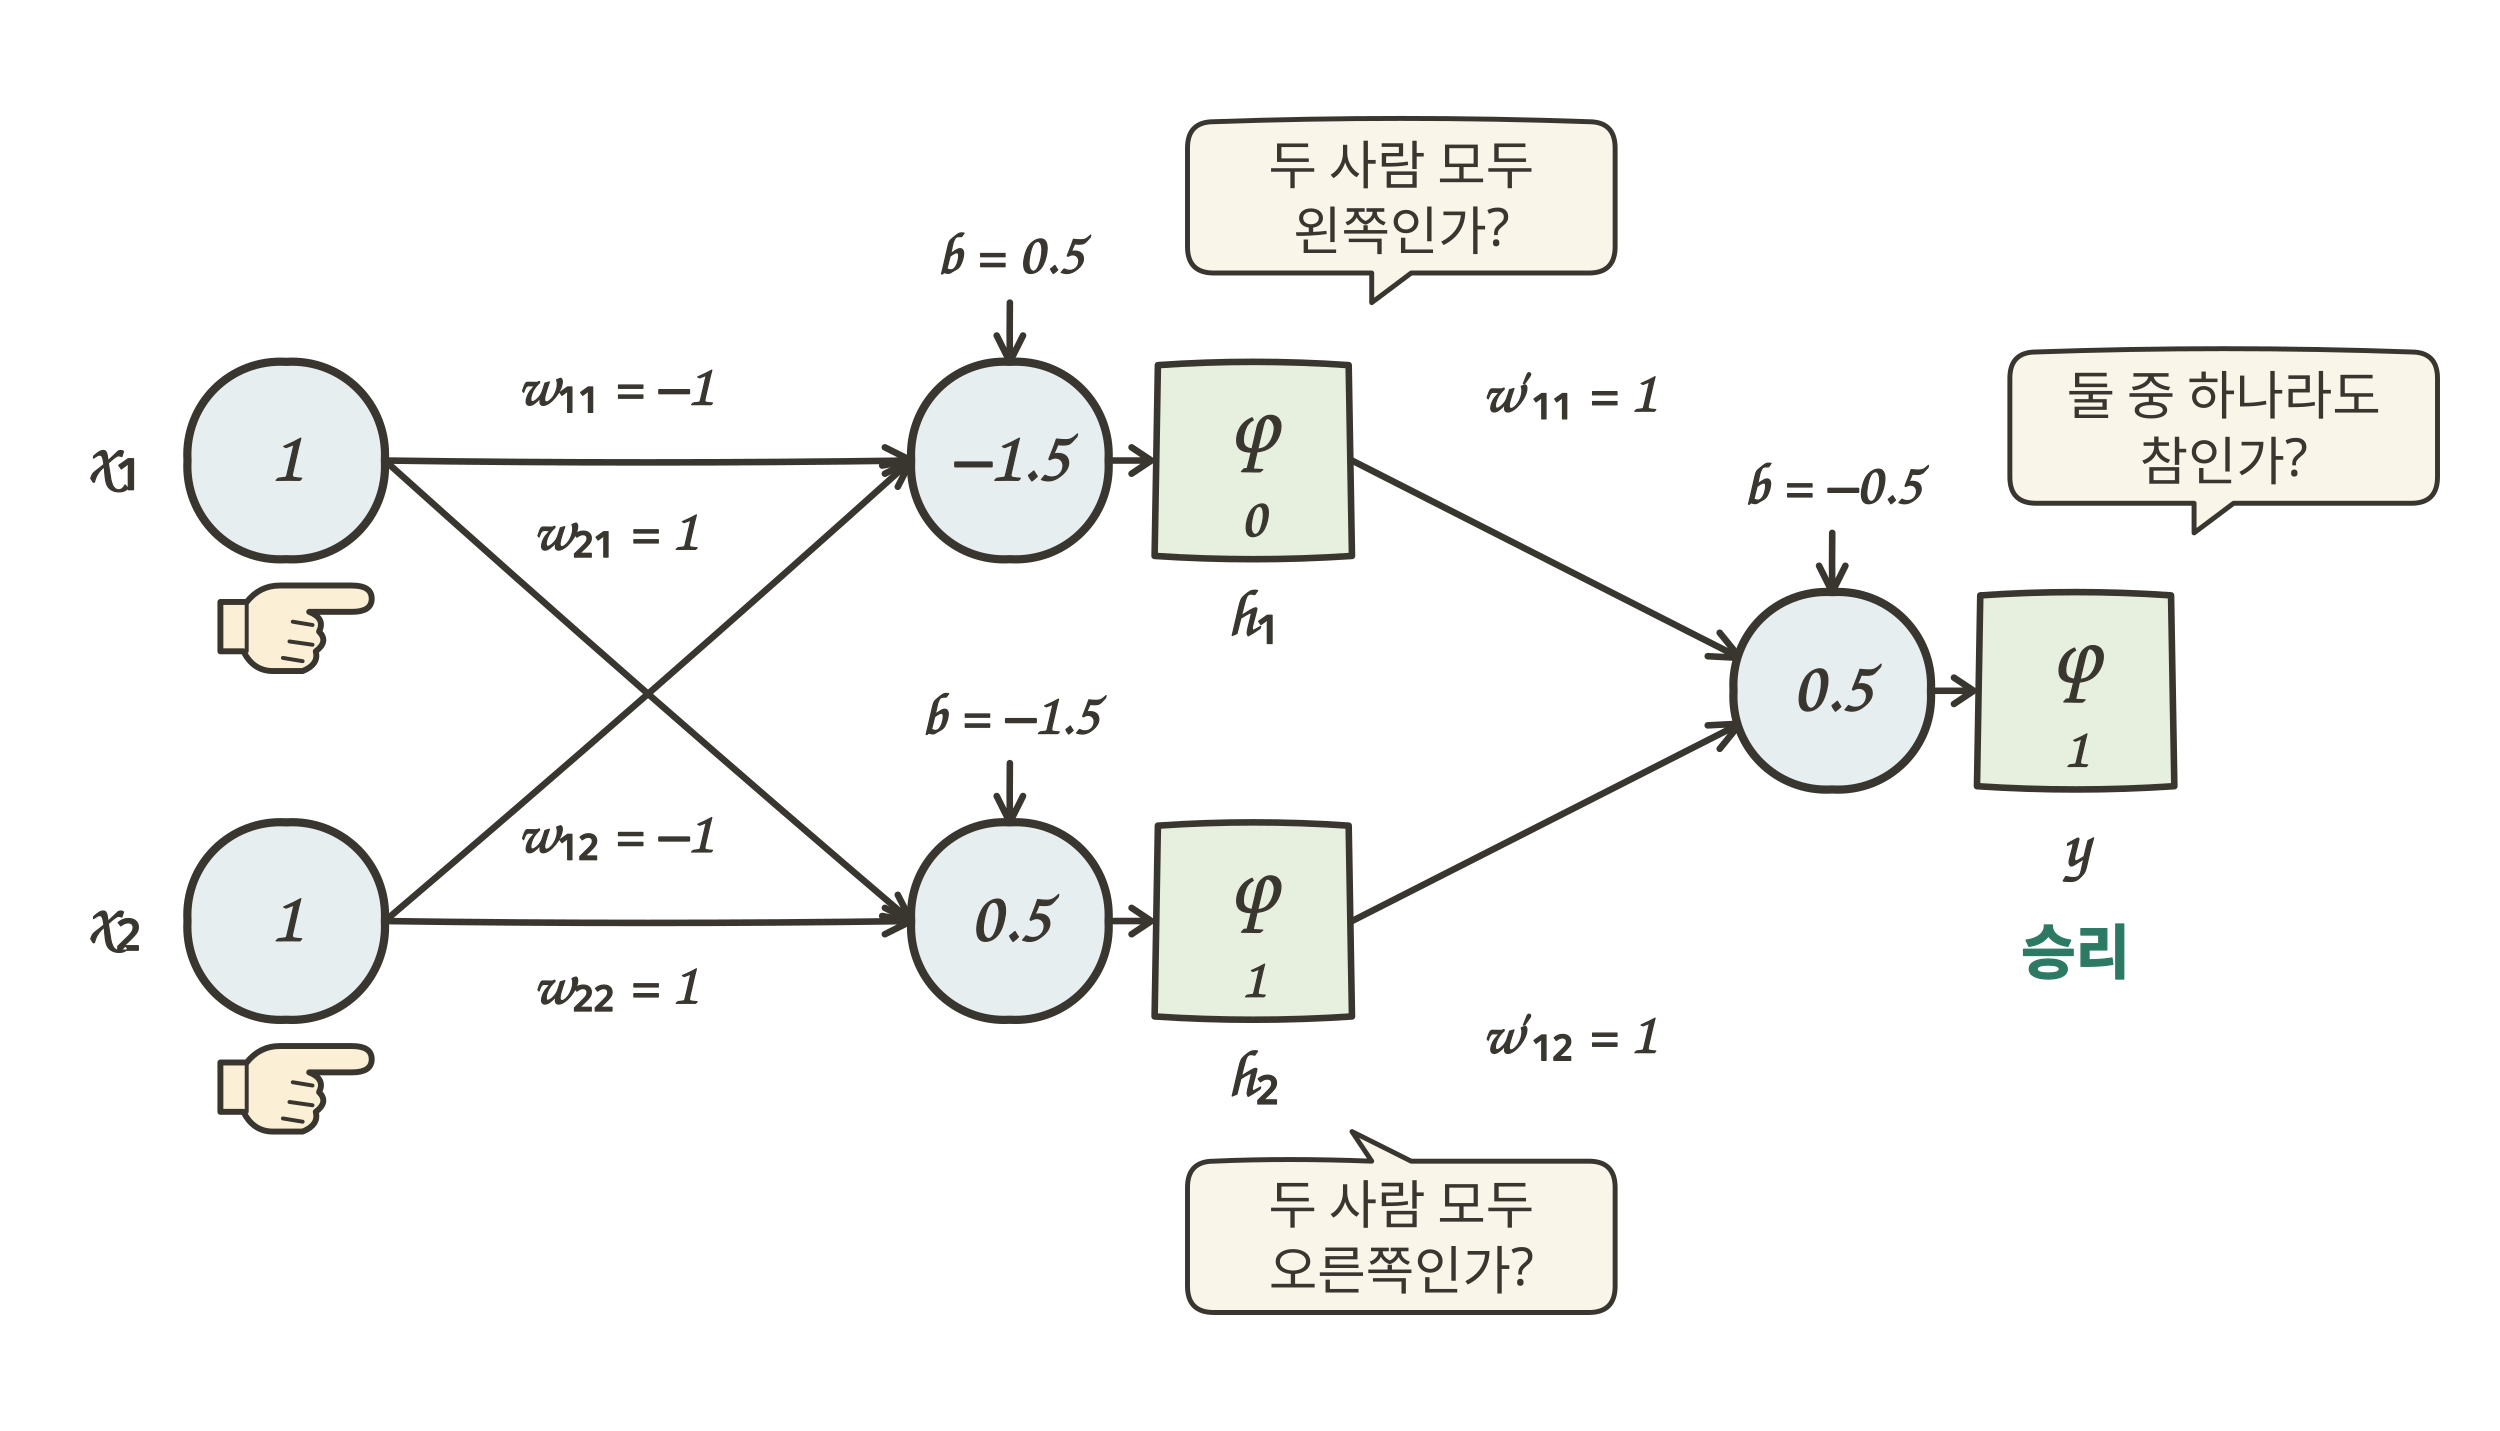
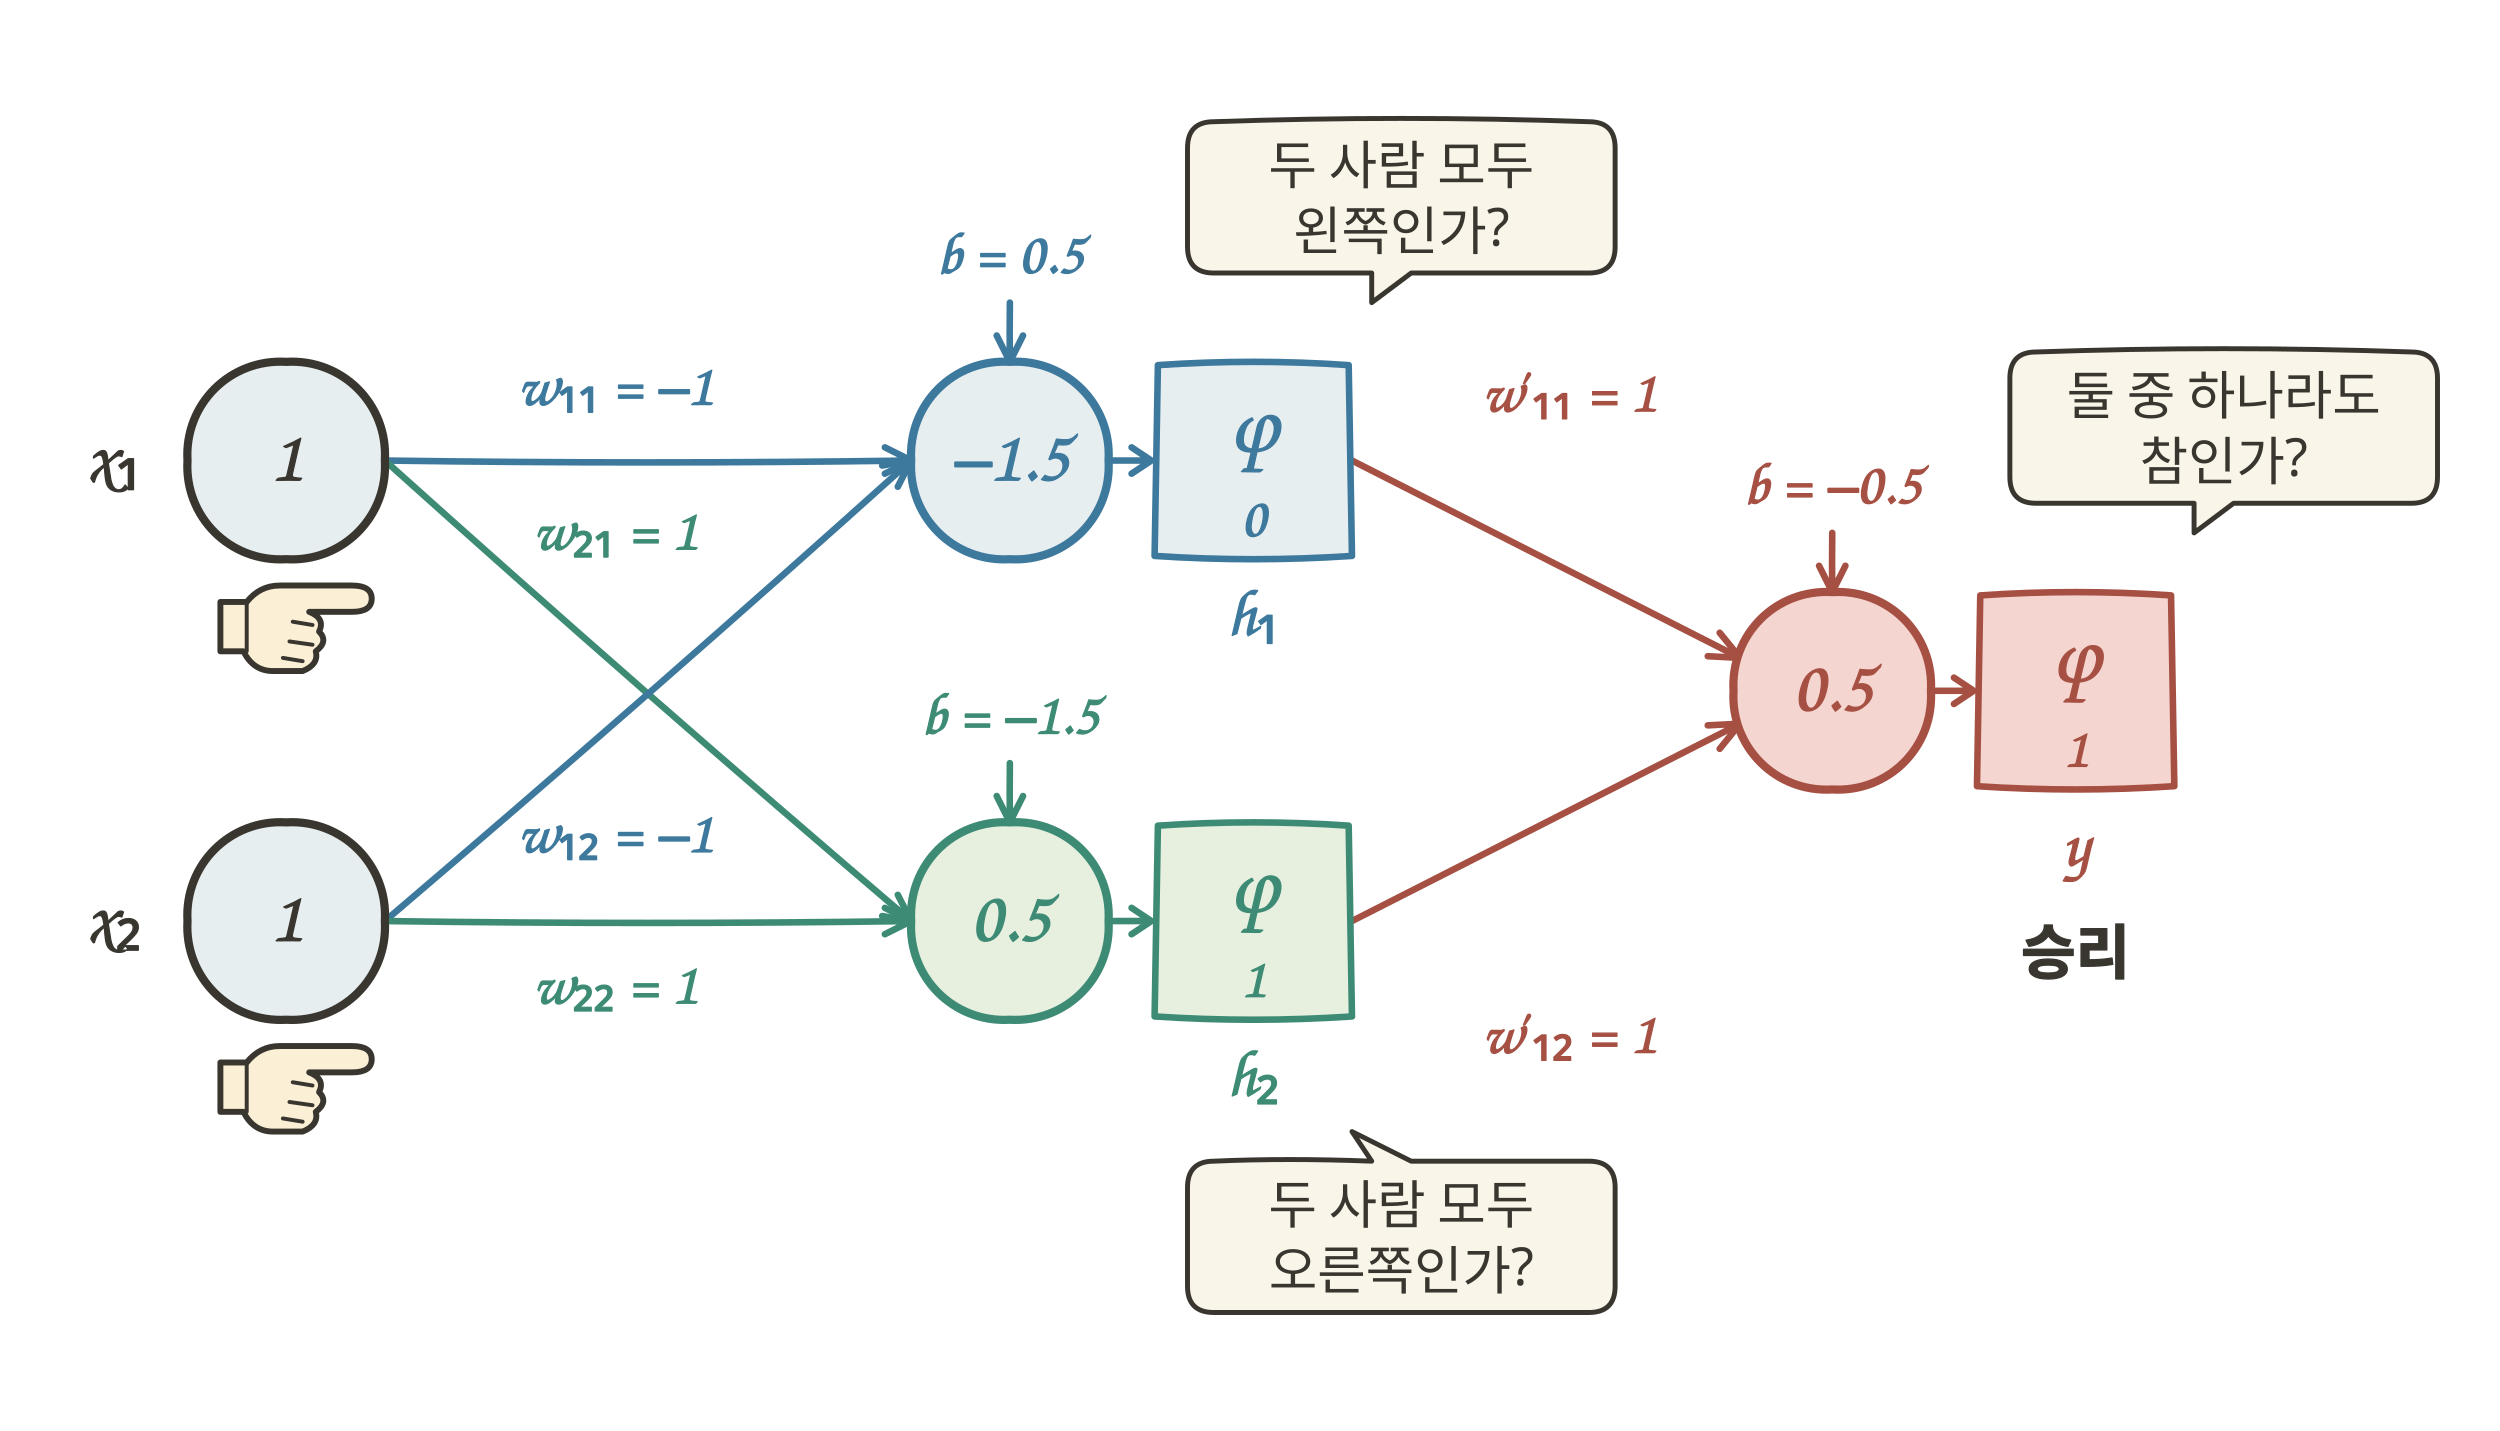
<svg xmlns="http://www.w3.org/2000/svg" width="760" height="435" viewBox="0 -35 760 435" role="img" aria-labelledby="title desc">
  <style>
    g[font-family^="Chalkboard SE"] text {
      stroke: #393630;
      stroke-width: 0.4;
      stroke-linejoin: round;
      paint-order: stroke fill;
    }
    g[font-family^="Chalkboard SE"] text[fill="#2c7a64"] { stroke: #2c7a64; }
  </style>
  <g transform="translate(-63 0)">
    <g fill="none" stroke-linecap="round">
-       <path d="M180 105 Q260 106.14 340 105 M332 109 L340 105 L332 101" stroke="#393630" stroke-width="2" stroke-linecap="round" stroke-linejoin="round" />
-       <path d="M180 105 Q259.16 176.14 340 245 M331.187 243.475 L340 245 L335.932 237.034" stroke="#393630" stroke-width="2" stroke-linecap="round" stroke-linejoin="round" />
-       <path d="M180 245 Q260.84 176.14 340 105 M335.932 112.966 L340 105 L331.187 106.525" stroke="#393630" stroke-width="2" stroke-linecap="round" stroke-linejoin="round" />
-       <path d="M180 245 Q260 246.14 340 245 M332 249 L340 245 L332 241" stroke="#393630" stroke-width="2" stroke-linecap="round" stroke-linejoin="round" />
-       <path d="M474 105 Q533 135 592 165 M582.16 164.49 L592 165 L585.79 157.36" stroke="#393630" stroke-width="2" stroke-linecap="round" stroke-linejoin="round" />
-       <path d="M474 245 Q533 215 592 185 M585.79 192.64 L592 185 L582.16 185.51" stroke="#393630" stroke-width="2" stroke-linecap="round" stroke-linejoin="round" />
-       <path d="M370 57 Q369.892 66 370 75 M366 67 L370 75 L374 67" stroke="#393630" stroke-width="2" stroke-linecap="round" stroke-linejoin="round" />
-       <path d="M370 197 Q369.892 206 370 215 M366 207 L370 215 L374 207" stroke="#393630" stroke-width="2" stroke-linecap="round" stroke-linejoin="round" />
-       <path d="M620 127 Q619.892 136 620 145 M616 137 L620 145 L624 137" stroke="#393630" stroke-width="2" stroke-linecap="round" stroke-linejoin="round" />
+       <path d="M180 105 Q260 106.14 340 105 M332 109 L340 105 L332 101" stroke="#3d789d" stroke-width="2" stroke-linecap="round" stroke-linejoin="round" />
+       <path d="M180 105 Q259.16 176.14 340 245 M331.187 243.475 L340 245 L335.932 237.034" stroke="#3d8b75" stroke-width="2" stroke-linecap="round" stroke-linejoin="round" />
+       <path d="M180 245 Q260.84 176.14 340 105 M335.932 112.966 L340 105 L331.187 106.525" stroke="#3d789d" stroke-width="2" stroke-linecap="round" stroke-linejoin="round" />
+       <path d="M180 245 Q260 246.14 340 245 M332 249 L340 245 L332 241" stroke="#3d8b75" stroke-width="2" stroke-linecap="round" stroke-linejoin="round" />
+       <path d="M474 105 Q533 135 592 165 M582.16 164.49 L592 165 L585.79 157.36" stroke="#a65043" stroke-width="2" stroke-linecap="round" stroke-linejoin="round" />
+       <path d="M474 245 Q533 215 592 185 M585.79 192.64 L592 185 L582.16 185.51" stroke="#a65043" stroke-width="2" stroke-linecap="round" stroke-linejoin="round" />
+       <path d="M370 57 Q369.892 66 370 75 M366 67 L370 75 L374 67" stroke="#3d789d" stroke-width="2" stroke-linecap="round" stroke-linejoin="round" />
+       <path d="M370 197 Q369.892 206 370 215 M366 207 L370 215 L374 207" stroke="#3d8b75" stroke-width="2" stroke-linecap="round" stroke-linejoin="round" />
+       <path d="M620 127 Q619.892 136 620 145 M616 137 L620 145 L624 137" stroke="#a65043" stroke-width="2" stroke-linecap="round" stroke-linejoin="round" />
    </g>
    <g fill="#393630" font-family="Chalkboard SE, Segoe Print, Apple SD Gothic Neo, Noto Sans KR, Malgun Gothic, cursive" font-size="18" font-weight="400" text-anchor="middle">
-       <text x="250" y="88">w₁₁ = <tspan stroke="#393630" stroke-width="0.65" stroke-linejoin="round">−</tspan>1</text>
-       <text x="250" y="224">w₁₂ = <tspan stroke="#393630" stroke-width="0.65" stroke-linejoin="round">−</tspan>1</text>
+       <text x="250" y="88" style="fill:#3d789d;stroke:#3d789d">w₁₁ = <tspan stroke="#3d789d" stroke-width="0.65" stroke-linejoin="round">−</tspan>1</text>
+       <text x="250" y="224" style="fill:#3d789d;stroke:#3d789d">w₁₂ = <tspan stroke="#3d789d" stroke-width="0.65" stroke-linejoin="round">−</tspan>1</text>
    </g>
    <g fill="#393630" font-family="Chalkboard SE, Segoe Print, Apple SD Gothic Neo, Noto Sans KR, Malgun Gothic, cursive" font-size="18" font-weight="400" text-anchor="middle">
-       <text x="250" y="132">w₂₁ = 1</text>
-       <text x="250" y="270">w₂₂ = 1</text>
+       <text x="250" y="132" style="fill:#3d8b75;stroke:#3d8b75">w₂₁ = 1</text>
+       <text x="250" y="270" style="fill:#3d8b75;stroke:#3d8b75">w₂₂ = 1</text>
    </g>
    <g fill="#393630" font-family="Chalkboard SE, Segoe Print, Apple SD Gothic Neo, Noto Sans KR, Malgun Gothic, cursive" font-size="18" font-weight="400" text-anchor="middle">
-       <text x="540" y="90">w′₁₁ = 1</text>
+       <text x="540" y="90" style="fill:#a65043;stroke:#a65043">w′₁₁ = 1</text>
    </g>
    <g fill="#393630" font-family="Chalkboard SE, Segoe Print, Apple SD Gothic Neo, Noto Sans KR, Malgun Gothic, cursive" font-size="18" font-weight="400" text-anchor="middle">
-       <text x="540" y="285">w′₁₂ = 1</text>
+       <text x="540" y="285" style="fill:#a65043;stroke:#a65043">w′₁₂ = 1</text>
    </g>
    <g fill="#393630" font-family="Chalkboard SE, Segoe Print, Apple SD Gothic Neo, Noto Sans KR, Malgun Gothic, cursive" font-size="18" font-weight="400" text-anchor="middle">
-       <text x="370" y="48">b = 0.5</text>
-       <text x="370" y="188">b = <tspan stroke="#393630" stroke-width="0.65" stroke-linejoin="round">−</tspan>1.5</text>
-       <text x="620" y="118">b = <tspan stroke="#393630" stroke-width="0.65" stroke-linejoin="round">−</tspan>0.5</text>
+       <text x="370" y="48" style="fill:#3d789d;stroke:#3d789d">b = 0.5</text>
+       <text x="370" y="188" style="fill:#3d8b75;stroke:#3d8b75">b = <tspan stroke="#3d8b75" stroke-width="0.65" stroke-linejoin="round">−</tspan>1.5</text>
+       <text x="620" y="118" style="fill:#a65043;stroke:#a65043">b = <tspan stroke="#a65043" stroke-width="0.65" stroke-linejoin="round">−</tspan>0.5</text>
    </g>
    <g stroke-width="2.5">
      <path d="M150 75 C167.1 74 181 87.9 180 105 C181 122.1 167.1 136 150 135 C132.9 136 119 122.1 120 105 C119 87.9 132.9 74 150 75 Z" fill="#e7eef0" stroke="#393630" stroke-linecap="round" stroke-linejoin="round" />
      <path d="M150 215 C167.1 214 181 227.9 180 245 C181 262.1 167.1 276 150 275 C132.9 276 119 262.1 120 245 C119 227.9 132.9 214 150 215 Z" fill="#e7eef0" stroke="#393630" stroke-linecap="round" stroke-linejoin="round" />
-       <path d="M370 75 C387.1 74 401 87.9 400 105 C401 122.1 387.1 136 370 135 C352.9 136 339 122.1 340 105 C339 87.9 352.9 74 370 75 Z" fill="#e7eef0" stroke="#393630" stroke-linecap="round" stroke-linejoin="round" />
-       <path d="M370 215 C387.1 214 401 227.9 400 245 C401 262.1 387.1 276 370 275 C352.9 276 339 262.1 340 245 C339 227.9 352.9 214 370 215 Z" fill="#e7eef0" stroke="#393630" stroke-linecap="round" stroke-linejoin="round" />
-       <path d="M620 145 C637.1 144 651 157.9 650 175 C651 192.1 637.1 206 620 205 C602.9 206 589 192.1 590 175 C589 157.9 602.9 144 620 145 Z" fill="#e7eef0" stroke="#393630" stroke-linecap="round" stroke-linejoin="round" />
+       <path d="M370 75 C387.1 74 401 87.9 400 105 C401 122.1 387.1 136 370 135 C352.9 136 339 122.1 340 105 C339 87.9 352.9 74 370 75 Z" fill="#e7eef0" stroke="#3d789d" stroke-linecap="round" stroke-linejoin="round" />
+       <path d="M370 215 C387.1 214 401 227.9 400 245 C401 262.1 387.1 276 370 275 C352.9 276 339 262.1 340 245 C339 227.9 352.9 214 370 215 Z" fill="#e7efdf" stroke="#3d8b75" stroke-linecap="round" stroke-linejoin="round" />
+       <path d="M620 145 C637.1 144 651 157.9 650 175 C651 192.1 637.1 206 620 205 C602.9 206 589 192.1 590 175 C589 157.9 602.9 144 620 145 Z" fill="#f5d5cf" stroke="#a65043" stroke-linecap="round" stroke-linejoin="round" />
    </g>
    <g fill="#393630" font-family="Chalkboard SE, Segoe Print, Apple SD Gothic Neo, Noto Sans KR, Malgun Gothic, cursive" text-anchor="middle">
      <text x="150" y="111" font-size="22" font-weight="400">1</text>
      <text x="150" y="251" font-size="22" font-weight="400">1</text>
-       <text x="370" y="111" font-size="22" font-weight="400">
-         <tspan stroke="#393630" stroke-width="0.65" stroke-linejoin="round">−</tspan>1.5</text>
-       <text x="370" y="251" font-size="22" font-weight="400">0.5</text>
-       <text x="620" y="181" font-size="22" font-weight="400">0.5</text>
+       <text x="370" y="111" font-size="22" font-weight="400" style="fill:#3d789d;stroke:#3d789d">
+         <tspan stroke="#3d789d" stroke-width="0.65" stroke-linejoin="round">−</tspan>1.5</text>
+       <text x="370" y="251" font-size="22" font-weight="400" style="fill:#3d8b75;stroke:#3d8b75">0.5</text>
+       <text x="620" y="181" font-size="22" font-weight="400" style="fill:#a65043;stroke:#a65043">0.5</text>
    </g>
    <g fill="#393630" font-family="Chalkboard SE, Segoe Print, Apple SD Gothic Neo, Noto Sans KR, Malgun Gothic, cursive" font-size="22" text-anchor="end">
      <text x="106" y="111">x₁</text>
      <text x="106" y="251">x₂</text>
    </g>
    <g fill="none" stroke="#393630" stroke-width="2" stroke-linecap="round" stroke-linejoin="round">
-       <path d="M401 105 L413 105 M407 101 L413 105 L407 109" />
-       <path d="M401 245 L413 245 M407 241 L413 245 L407 249" />
-       <path d="M651 175 L663 175 M657 171 L663 175 L657 179" />
+       <path d="M401 105 L413 105 M407 101 L413 105 L407 109" stroke="#3d789d" />
+       <path d="M401 245 L413 245 M407 241 L413 245 L407 249" stroke="#3d8b75" />
+       <path d="M651 175 L663 175 M657 171 L663 175 L657 179" stroke="#a65043" />
    </g>
-     <path d="M415 76 Q444 74 473 76 L474 134 Q444 136 414 134 Z" fill="#e7efdf" stroke="#393630" stroke-width="2" stroke-linejoin="round" />
+     <path d="M415 76 Q444 74 473 76 L474 134 Q444 136 414 134 Z" fill="#e7eef0" stroke="#3d789d" stroke-width="2" stroke-linejoin="round" />
    <g fill="#393630" font-family="Chalkboard SE, Segoe Print, Apple SD Gothic Neo, Noto Sans KR, Malgun Gothic, cursive" font-size="17" text-anchor="middle">
-       <text x="444" y="102" font-size="26">φ</text>
-       <text x="444" y="128">0</text>
+       <text x="444" y="102" font-size="26" style="fill:#3d789d;stroke:#3d789d">φ</text>
+       <text x="444" y="128" style="fill:#3d789d;stroke:#3d789d">0</text>
    </g>
-     <path d="M415 216 Q444 214 473 216 L474 274 Q444 276 414 274 Z" fill="#e7efdf" stroke="#393630" stroke-width="2" stroke-linejoin="round" />
+     <path d="M415 216 Q444 214 473 216 L474 274 Q444 276 414 274 Z" fill="#e7efdf" stroke="#3d8b75" stroke-width="2" stroke-linejoin="round" />
    <g fill="#393630" font-family="Chalkboard SE, Segoe Print, Apple SD Gothic Neo, Noto Sans KR, Malgun Gothic, cursive" font-size="17" text-anchor="middle">
-       <text x="444" y="242" font-size="26">φ</text>
-       <text x="444" y="268">1</text>
+       <text x="444" y="242" font-size="26" style="fill:#3d8b75;stroke:#3d8b75">φ</text>
+       <text x="444" y="268" style="fill:#3d8b75;stroke:#3d8b75">1</text>
    </g>
-     <path d="M665 146 Q694 144 723 146 L724 204 Q694 206 664 204 Z" fill="#e7efdf" stroke="#393630" stroke-width="2" stroke-linejoin="round" />
+     <path d="M665 146 Q694 144 723 146 L724 204 Q694 206 664 204 Z" fill="#f5d5cf" stroke="#a65043" stroke-width="2" stroke-linejoin="round" />
    <g fill="#393630" font-family="Chalkboard SE, Segoe Print, Apple SD Gothic Neo, Noto Sans KR, Malgun Gothic, cursive" font-size="17" text-anchor="middle">
-       <text x="694" y="172" font-size="26">φ</text>
-       <text x="694" y="198">1</text>
+       <text x="694" y="172" font-size="26" style="fill:#a65043;stroke:#a65043">φ</text>
+       <text x="694" y="198" style="fill:#a65043;stroke:#a65043">1</text>
    </g>
    <g fill="#393630" font-family="Chalkboard SE, Segoe Print, Apple SD Gothic Neo, Noto Sans KR, Malgun Gothic, cursive" font-size="20" text-anchor="middle">
-       <text x="444" y="158">h₁</text>
-       <text x="444" y="298">h₂</text>
-       <text x="694" y="228">y</text>
-       <text x="694" y="261" fill="#2c7a64" font-size="18" font-weight="700">승리</text>
+       <text x="444" y="158" style="fill:#3d789d;stroke:#3d789d">h₁</text>
+       <text x="444" y="298" style="fill:#3d8b75;stroke:#3d8b75">h₂</text>
+       <text x="694" y="228" style="fill:#a65043;stroke:#a65043">y</text>
+       <text x="694" y="261" fill="#393630" font-size="18" font-weight="700" style="fill:#393630;stroke:#393630">승리</text>
    </g>
    <g fill="#fbefd5" stroke="#393630" stroke-width="1.8" stroke-linecap="round" stroke-linejoin="round">
      <g transform="translate(150 153)">
        <path d="M-20 -5 L-12 -5 Q-8 -10 -2 -10 L20 -10 Q26 -10 26 -6 Q26 -2 20 -2 L7 -2 Q12 0 10 4 Q13 7 9 10 Q10 14 5 16 L-4 16 Q-10 16 -13 10 L-20 10 Z" />
        <path d="M-12 -5 L-12 10 M2 1 L8 2 M1 7 L8 8 M-1 12 L5 13" fill="none" stroke-width="1.2" />
      </g>
      <g transform="translate(150 293)">
        <path d="M-20 -5 L-12 -5 Q-8 -10 -2 -10 L20 -10 Q26 -10 26 -6 Q26 -2 20 -2 L7 -2 Q12 0 10 4 Q13 7 9 10 Q10 14 5 16 L-4 16 Q-10 16 -13 10 L-20 10 Z" />
        <path d="M-12 -5 L-12 10 M2 1 L8 2 M1 7 L8 8 M-1 12 L5 13" fill="none" stroke-width="1.2" />
      </g>
    </g>
    <g transform="translate(45 10)">
      <path d="M387 -8 Q444 -10 501 -8 Q509 -8 509 0 L509 30 Q509 38 501 38 L447 38 L435 47 L435 38 L387 38 Q379 38 379 30 L379 0 Q379 -8 387 -8 Z" fill="#faf5e9" stroke="#393630" stroke-width="1.5" stroke-linejoin="round" />
      <g fill="#393630" font-family="Apple SD Gothic Neo, Noto Sans KR, Malgun Gothic, sans-serif" font-size="16" text-anchor="middle">
        <text x="444" y="11">두 사람 모두</text>
        <text x="444" y="31">왼쪽인가?</text>
      </g>
    </g>
    <g transform="translate(0 3)">
      <g transform="translate(45 0)">
        <path d="M387 315 Q409 314 435 315 L429 306 L447 315 L501 315 Q509 315 509 323 L509 353 Q509 361 501 361 L387 361 Q379 361 379 353 L379 323 Q379 315 387 315 Z" fill="#faf5e9" stroke="#393630" stroke-width="1.5" stroke-linejoin="round" />
        <g fill="#393630" font-family="Apple SD Gothic Neo, Noto Sans KR, Malgun Gothic, sans-serif" font-size="16" text-anchor="middle">
          <text x="444" y="334">두 사람 모두</text>
          <text x="444" y="354">오른쪽인가?</text>
        </g>
      </g>
    </g>
    <g transform="translate(45 38)">
      <path d="M637 34 Q694 32 751 34 Q759 34 759 42 L759 72 Q759 80 751 80 L697 80 L685 89 L685 80 L637 80 Q629 80 629 72 L629 42 Q629 34 637 34 Z" fill="#faf5e9" stroke="#393630" stroke-width="1.5" stroke-linejoin="round" />
      <g fill="#393630" font-family="Apple SD Gothic Neo, Noto Sans KR, Malgun Gothic, sans-serif" font-size="16" text-anchor="middle">
        <text x="694" y="53">둘 중 하나라도</text>
        <text x="694" y="73">참인가?</text>
      </g>
    </g>
  </g>
</svg>
